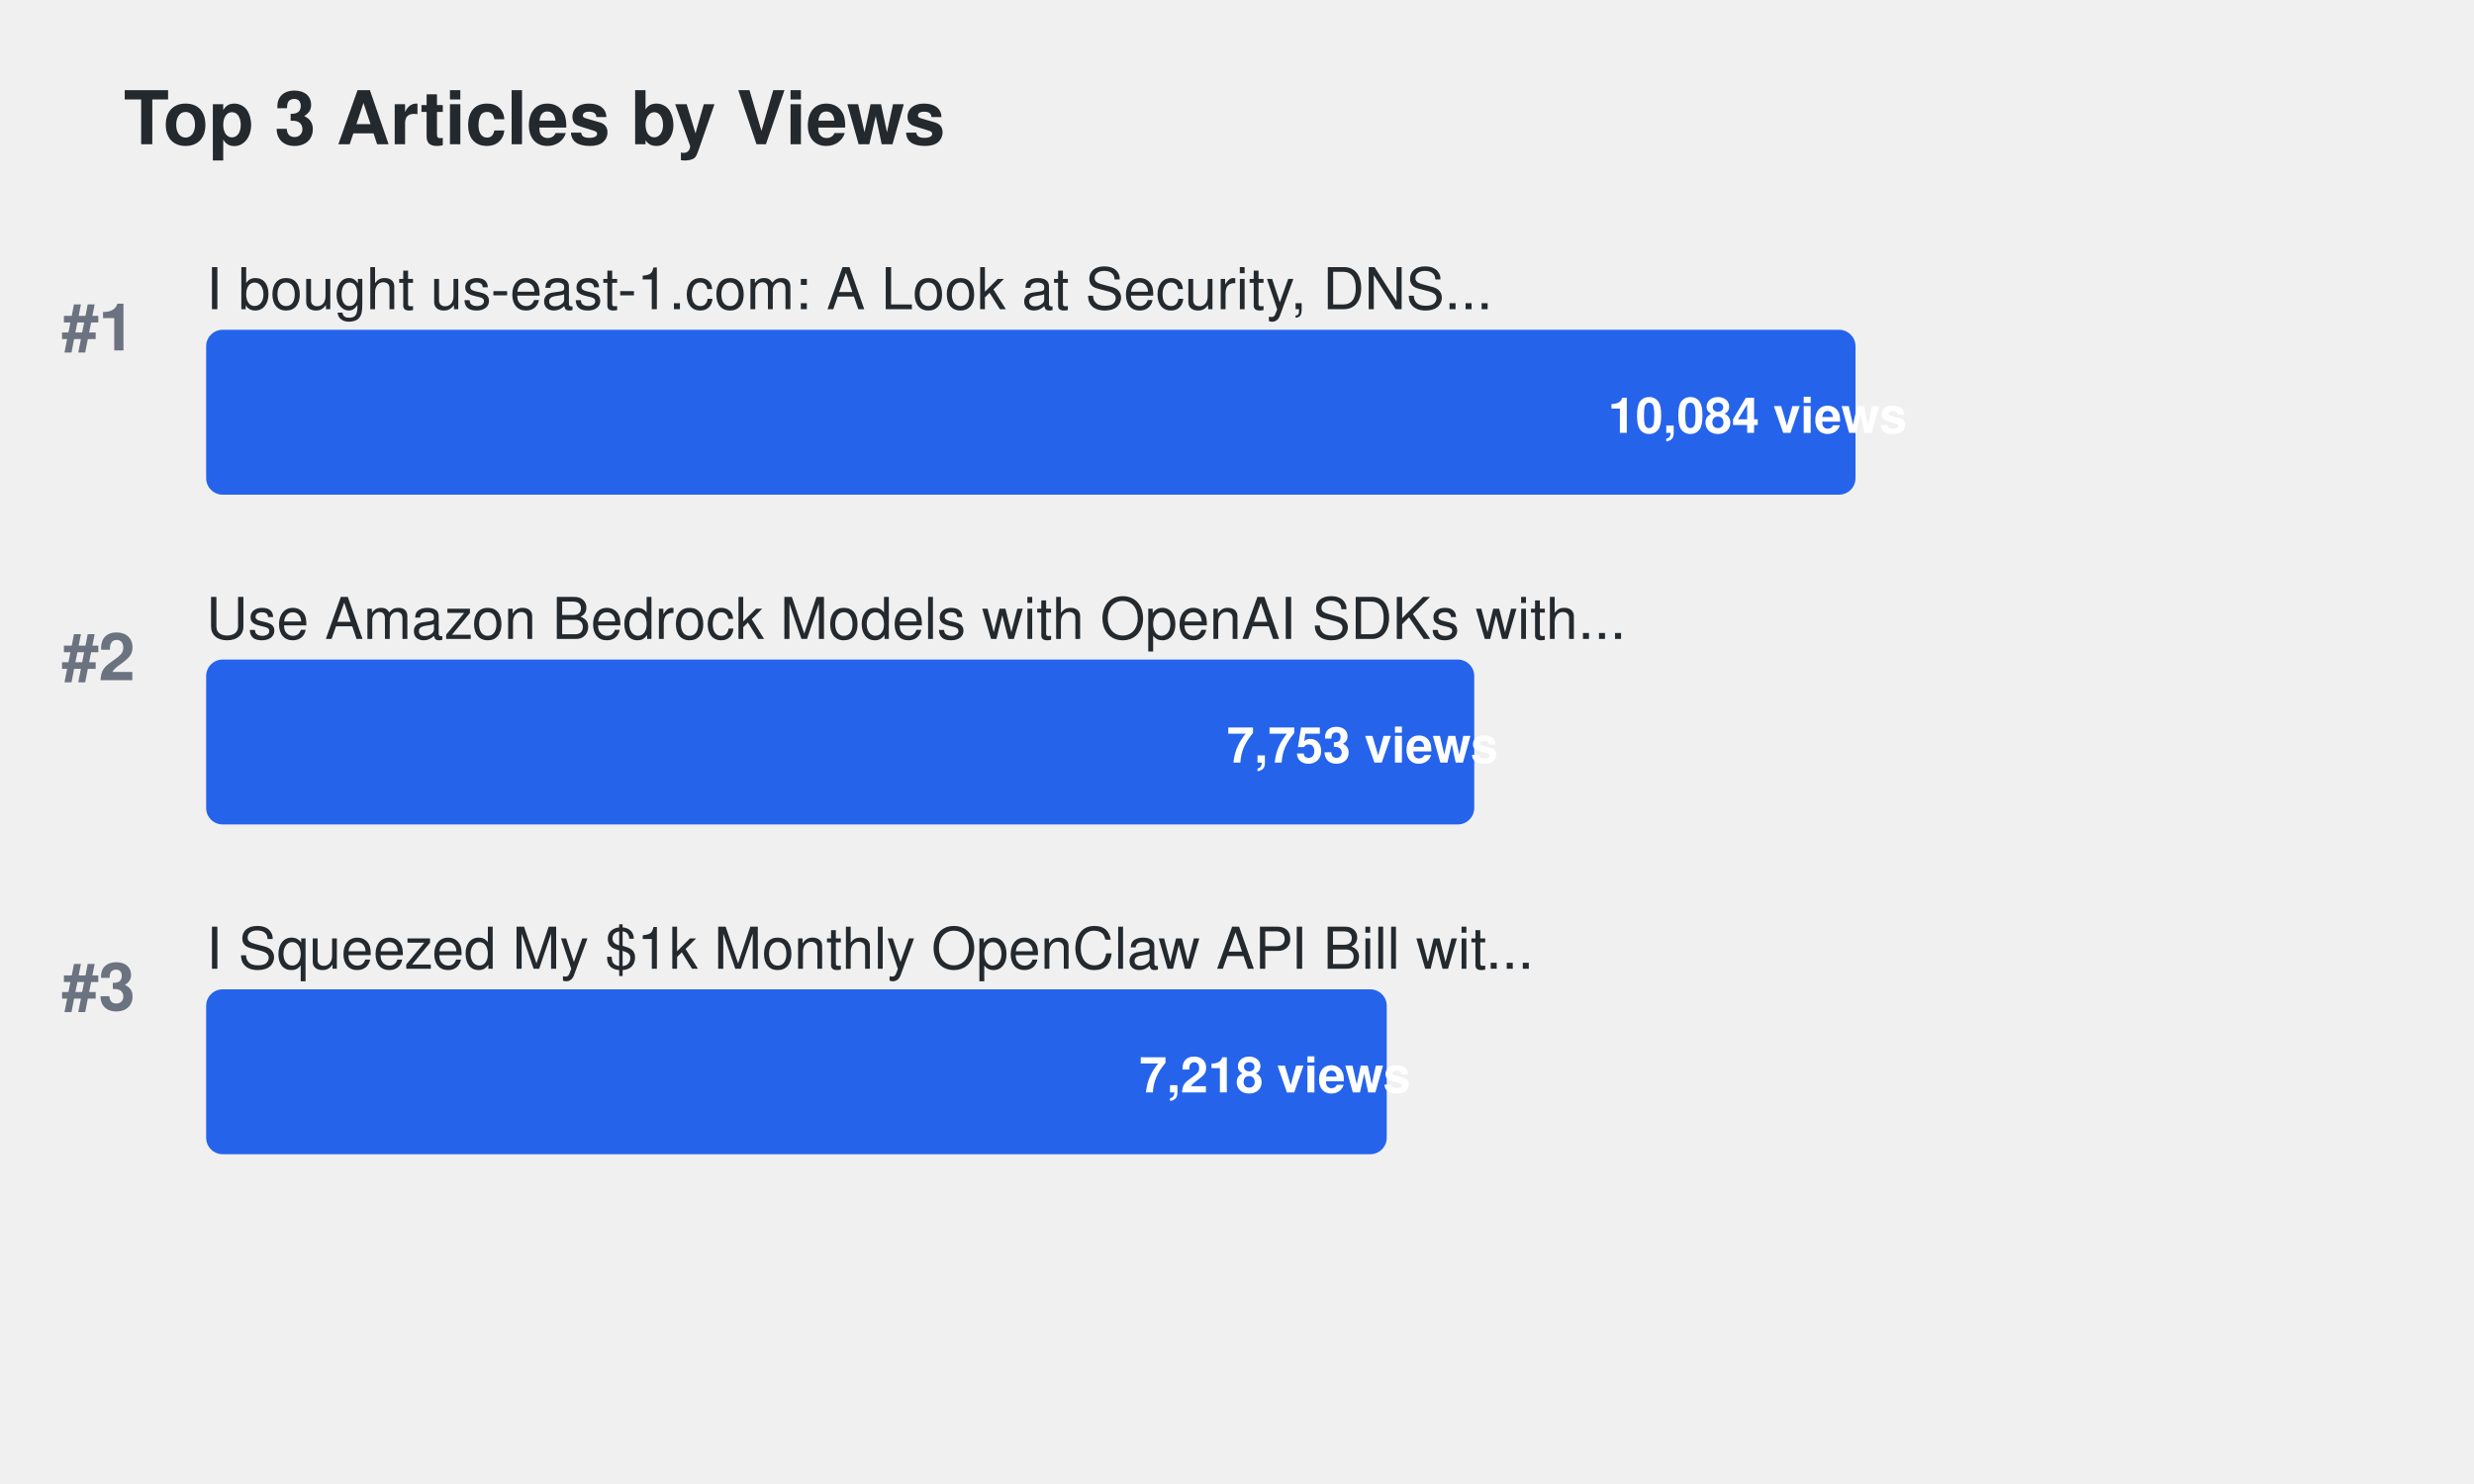
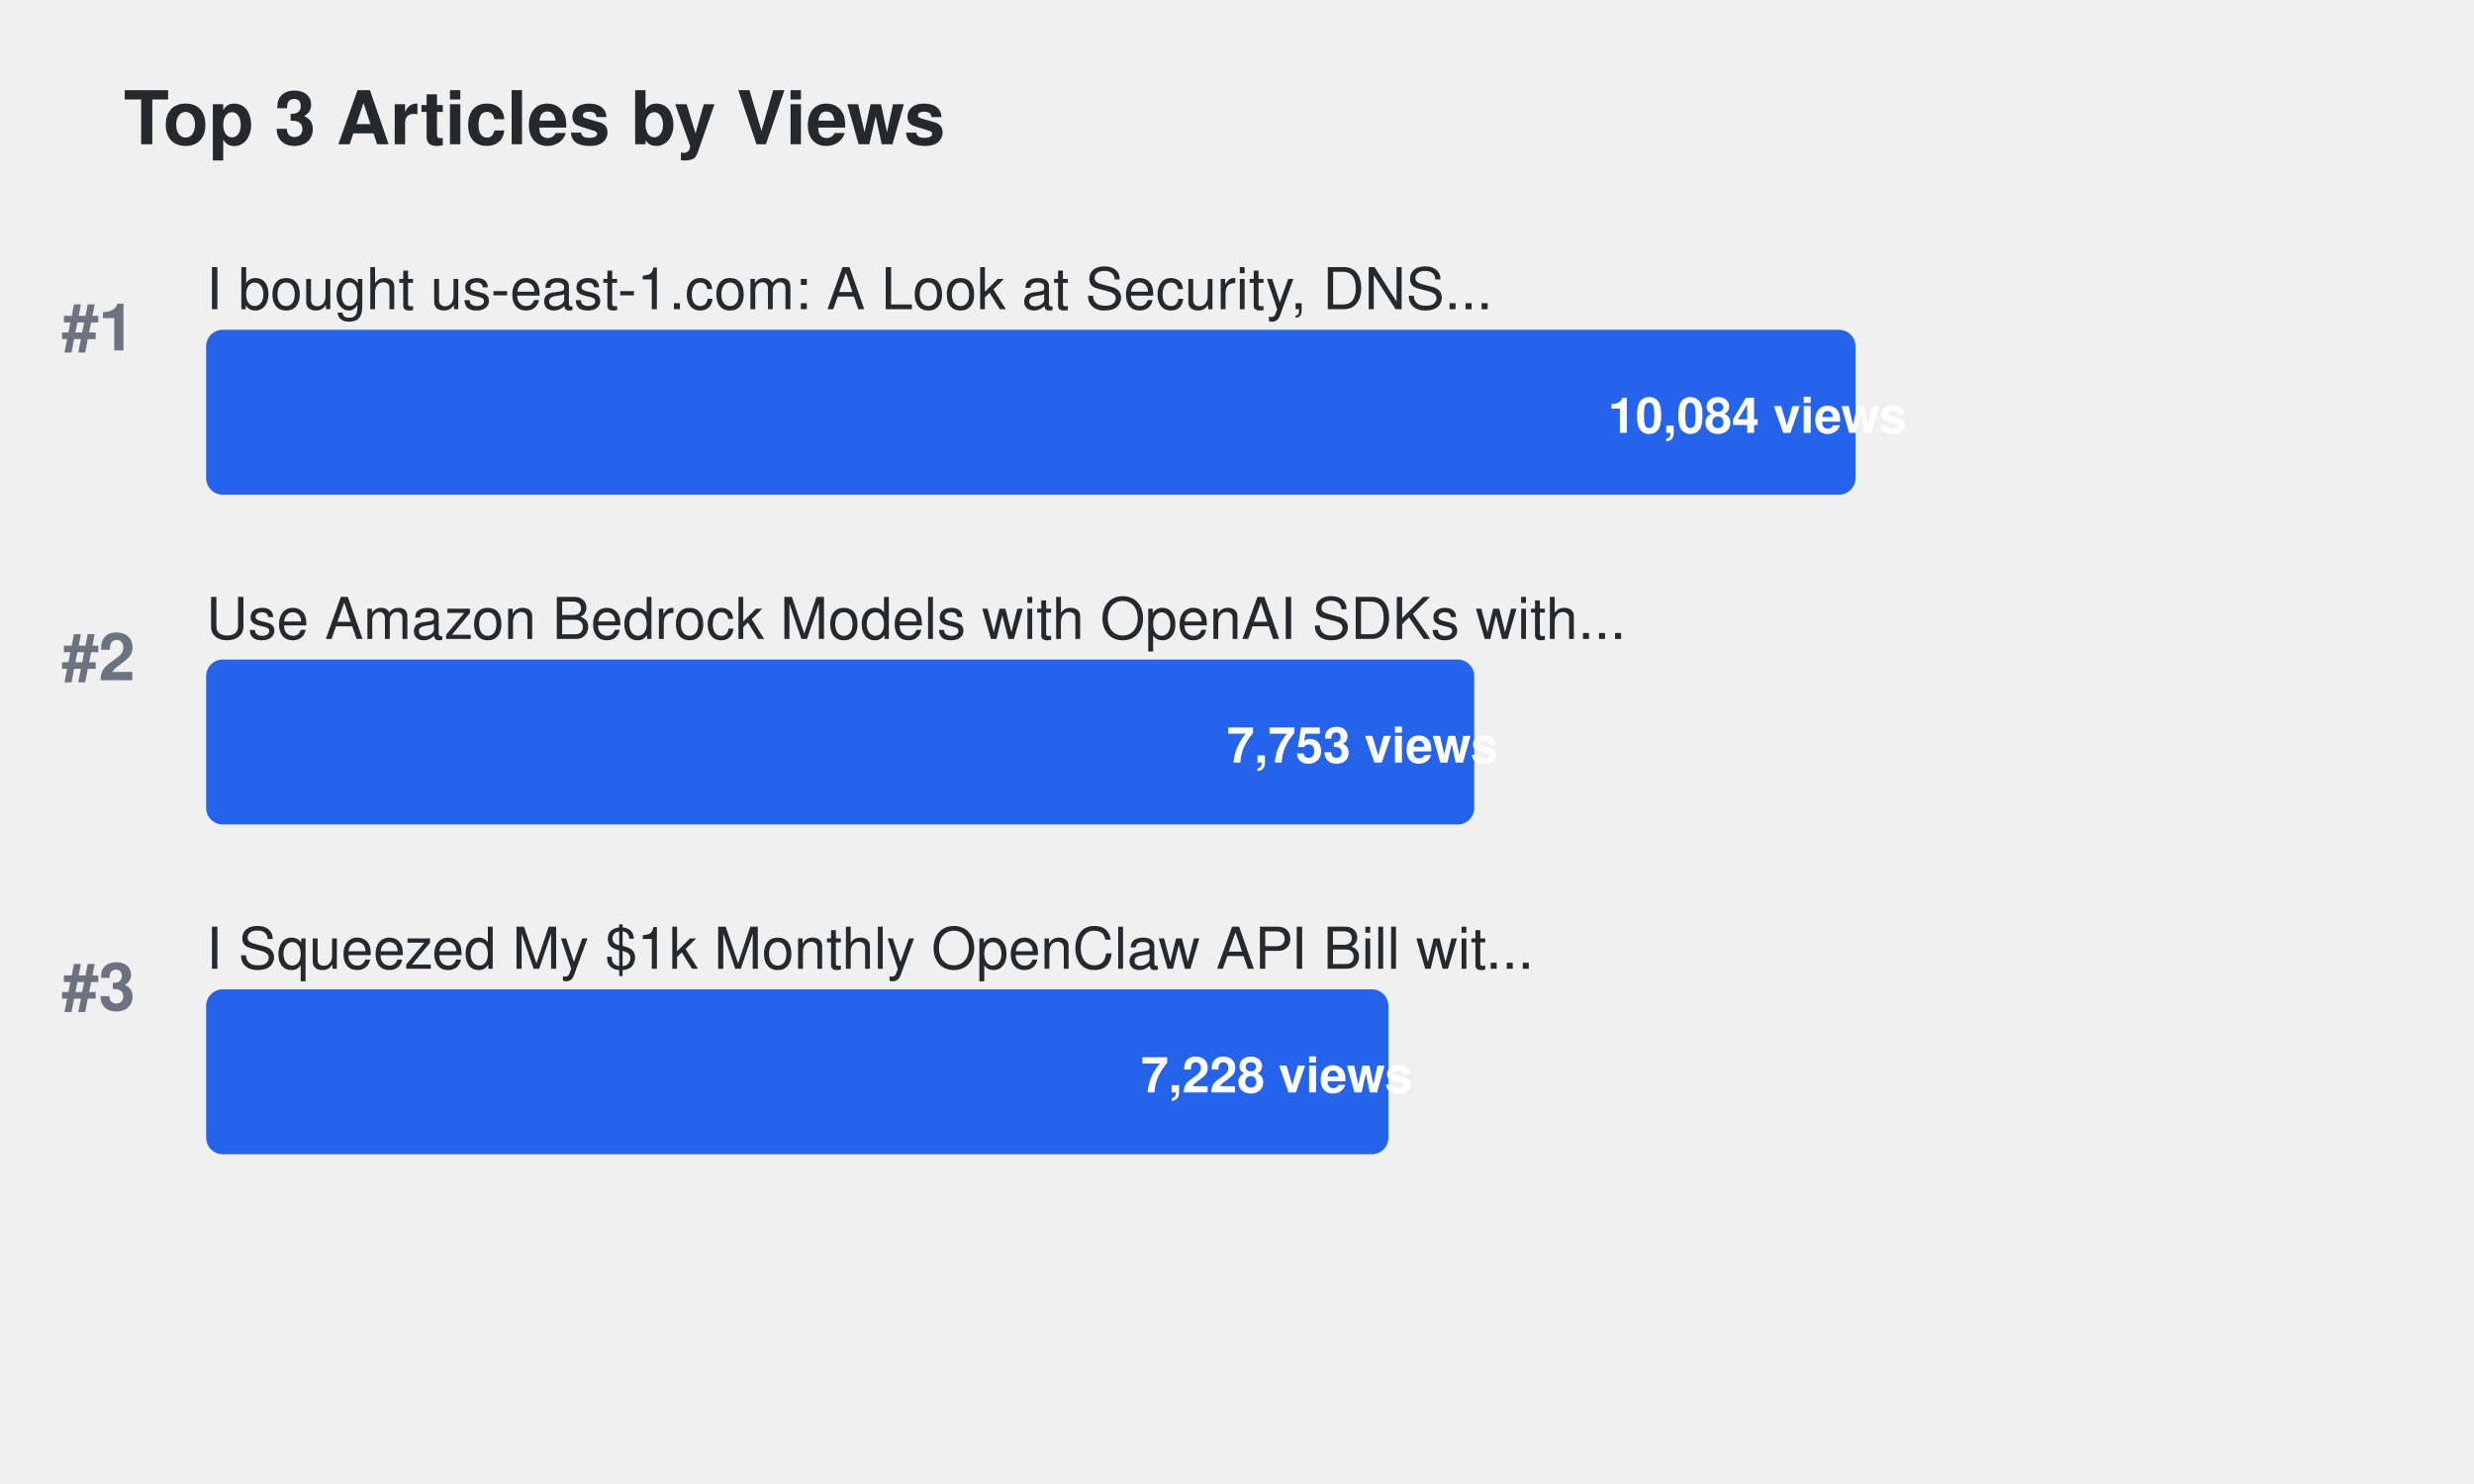
<svg xmlns="http://www.w3.org/2000/svg" width="600" height="360">
  <defs>
    <style>
.title { font-family: -apple-system, BlinkMacSystemFont, "Segoe UI", Helvetica, Arial, sans-serif; font-size: 18px; font-weight: 600; fill: #24292e; }
.article-title { font-family: -apple-system, BlinkMacSystemFont, "Segoe UI", Helvetica, Arial, sans-serif; font-size: 14px; font-weight: 500; fill: #24292e; }
.metric-value { font-family: -apple-system, BlinkMacSystemFont, "Segoe UI", Helvetica, Arial, sans-serif; font-size: 12px; font-weight: 600; fill: #ffffff; }
.rank { font-family: -apple-system, BlinkMacSystemFont, "Segoe UI", Helvetica, Arial, sans-serif; font-size: 16px; font-weight: 700; fill: #6b7280; }
.bar { rx: 4; ry: 4; }
.bar:hover { opacity: 0.8; cursor: pointer; }
a { text-decoration: none; }
a:hover .article-title { fill: #0969da; text-decoration: underline; }
a:hover .bar { opacity: 0.9; }
</style>
  </defs>
  <text x="30" y="35" class="title">Top 3 Articles by Views</text>
  <text x="15" y="85" class="rank">#1</text>
  <a href="https://dev.to/aws-builders/i-bought-us-east-1com-a-look-at-security-dns-traffic-and-protecting-aws-users-15ng" target="_blank">
    <text x="50" y="75" class="article-title">I bought us-east-1.com: A Look at Security, DNS...</text>
    <rect x="50" y="80" width="400.0" height="40" fill="#2563eb" class="bar">
</rect>
    <text x="390.0" y="105" class="metric-value" fill="#ffffff">10,084 views</text>
  </a>
  <text x="15" y="165" class="rank">#2</text>
  <a href="https://dev.to/aws-builders/use-amazon-bedrock-models-via-an-openai-api-compatible-serverless-endpoint-now-without-fixed-cost-5hf5" target="_blank">
    <text x="50" y="155" class="article-title">Use Amazon Bedrock Models with OpenAI SDKs with...</text>
    <rect x="50" y="160" width="307.537" height="40" fill="#2563eb" class="bar">
</rect>
    <text x="297.537" y="185" class="metric-value" fill="#ffffff">7,753 views</text>
  </a>
  <text x="15" y="245" class="rank">#3</text>
  <a href="https://dev.to/aws-builders/i-squeezed-my-1k-monthly-openclaw-api-bill-with-20month-in-aws-credits-heres-the-exact-setup-3gj4" target="_blank">
    <text x="50" y="235" class="article-title">I Squeezed My $1k Monthly OpenClaw API Bill wit...</text>
-     <rect x="50" y="240" width="286.315" height="40" fill="#2563eb" class="bar">
+     <rect x="50" y="240" width="286.712" height="40" fill="#2563eb" class="bar">
</rect>
-     <text x="276.315" y="265" class="metric-value" fill="#ffffff">7,218 views</text>
+     <text x="276.712" y="265" class="metric-value" fill="#ffffff">7,228 views</text>
  </a>
</svg>
